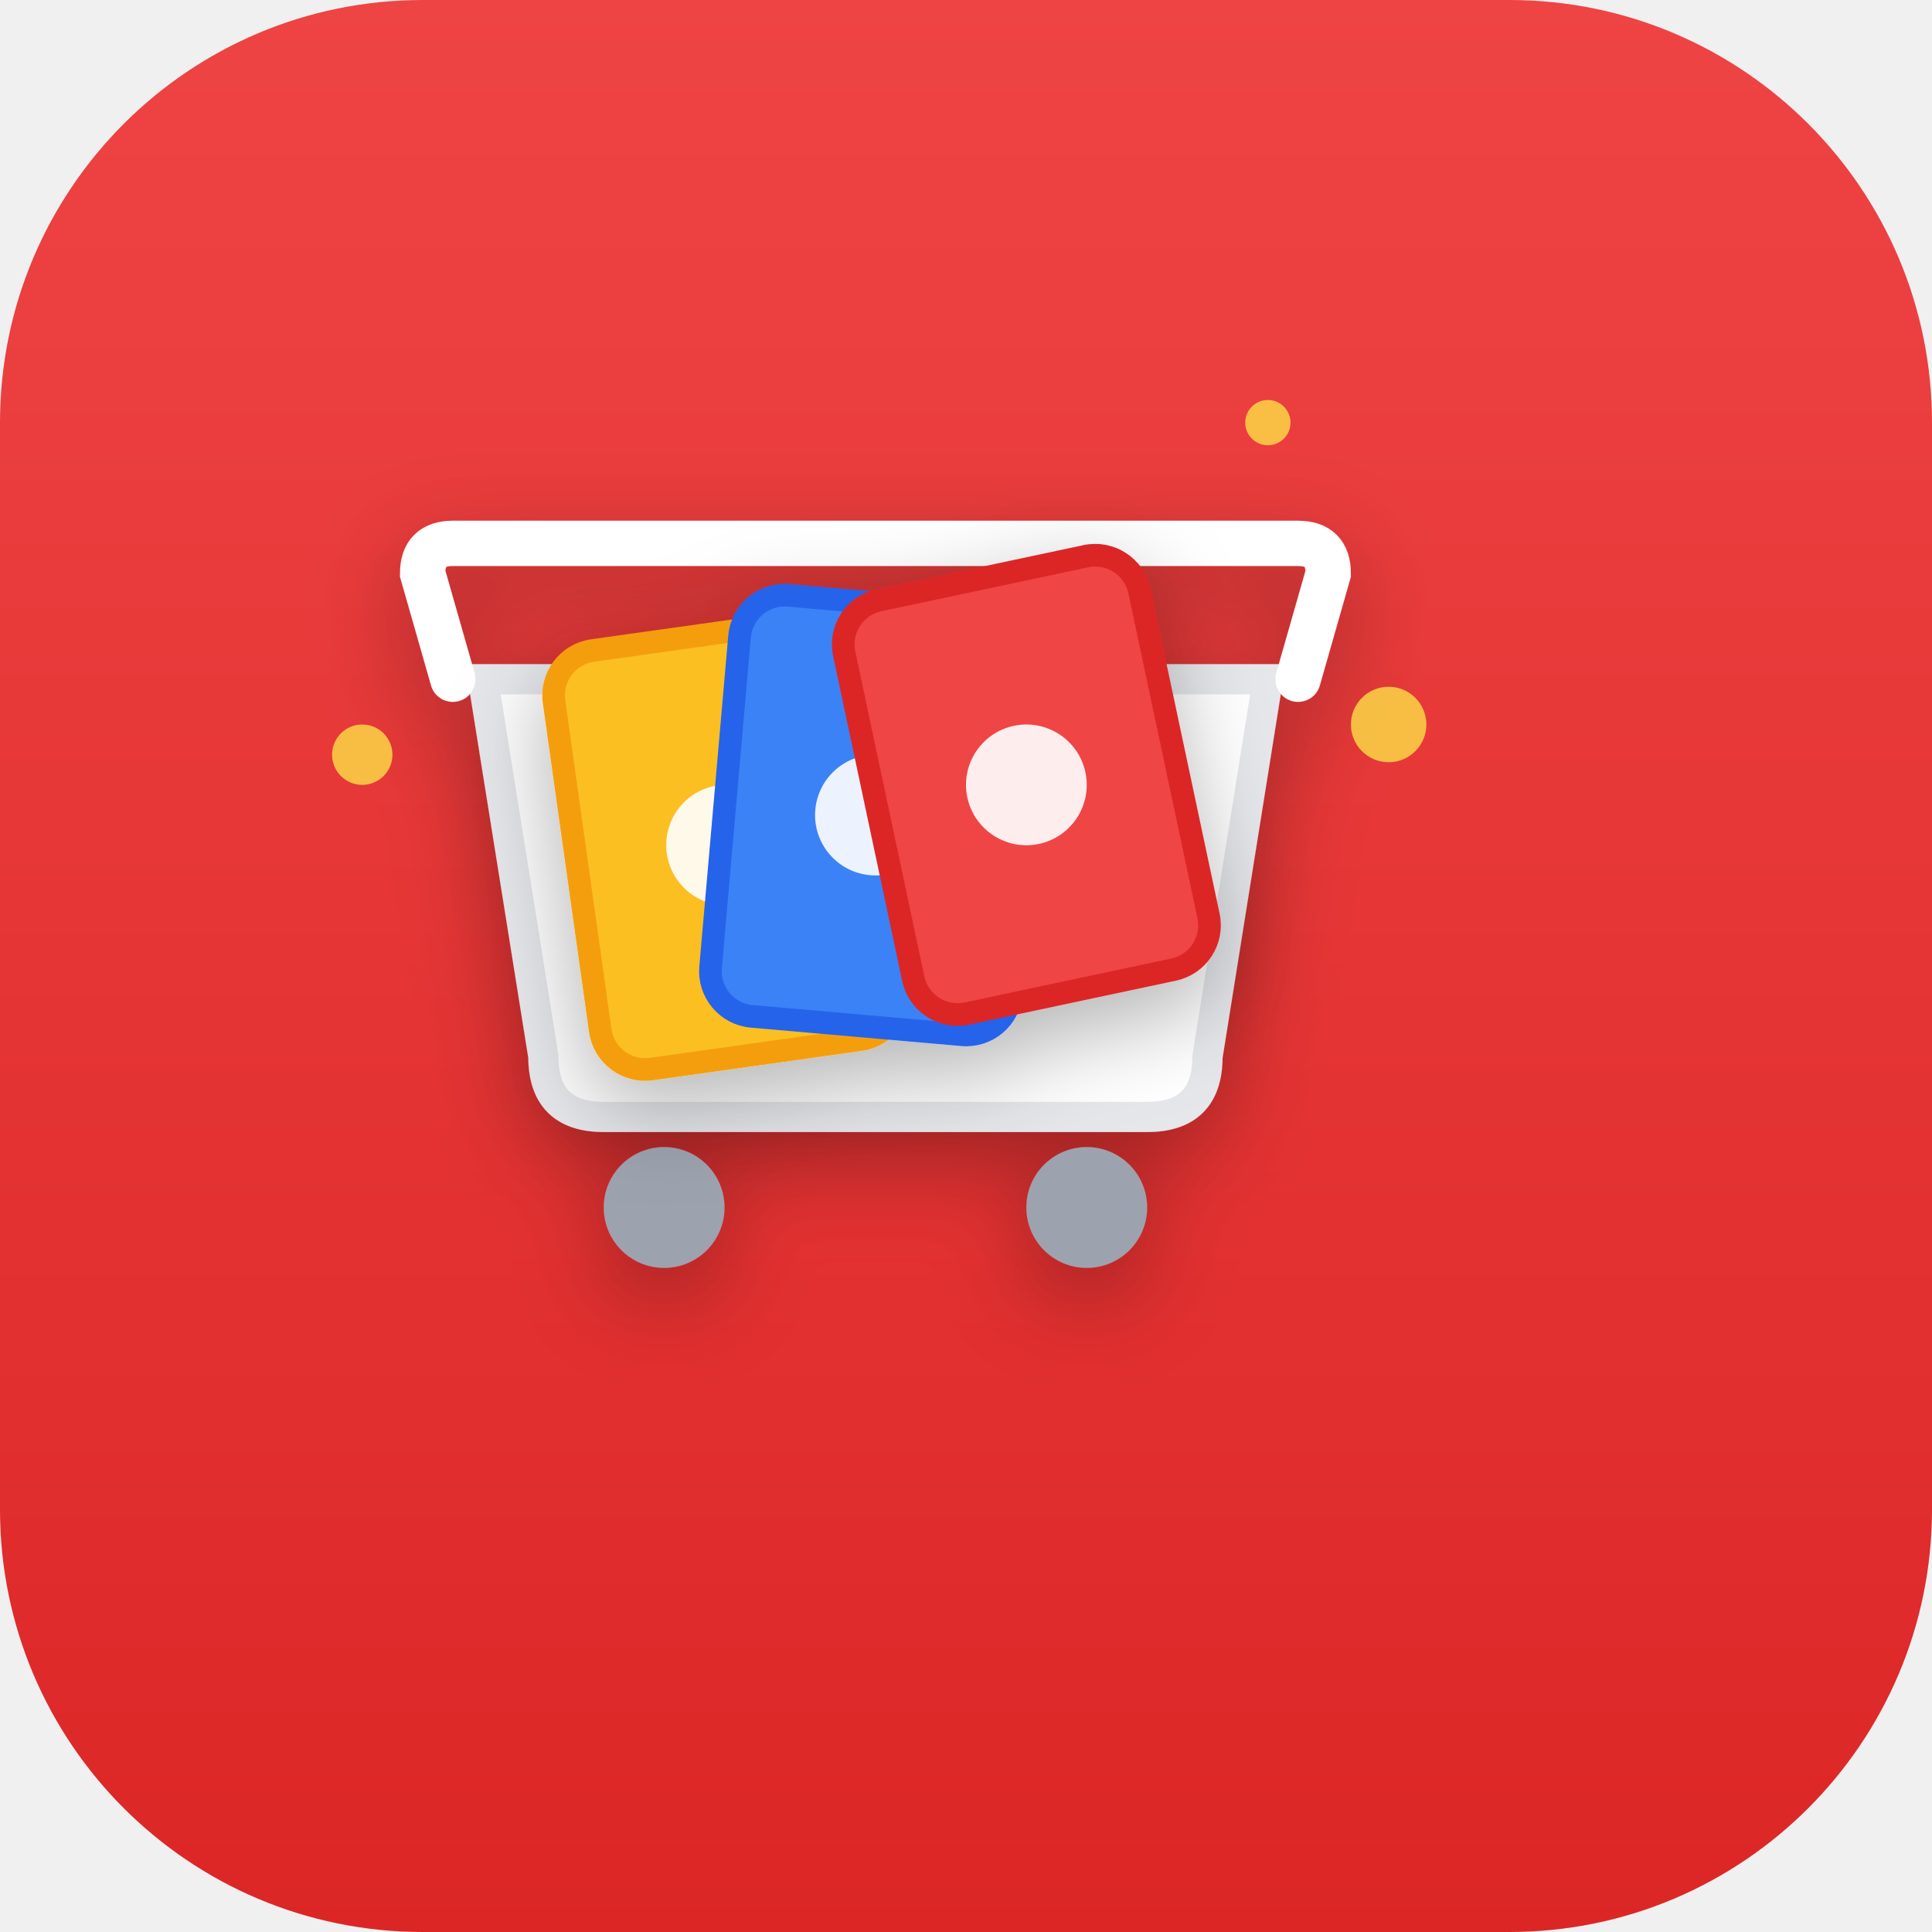
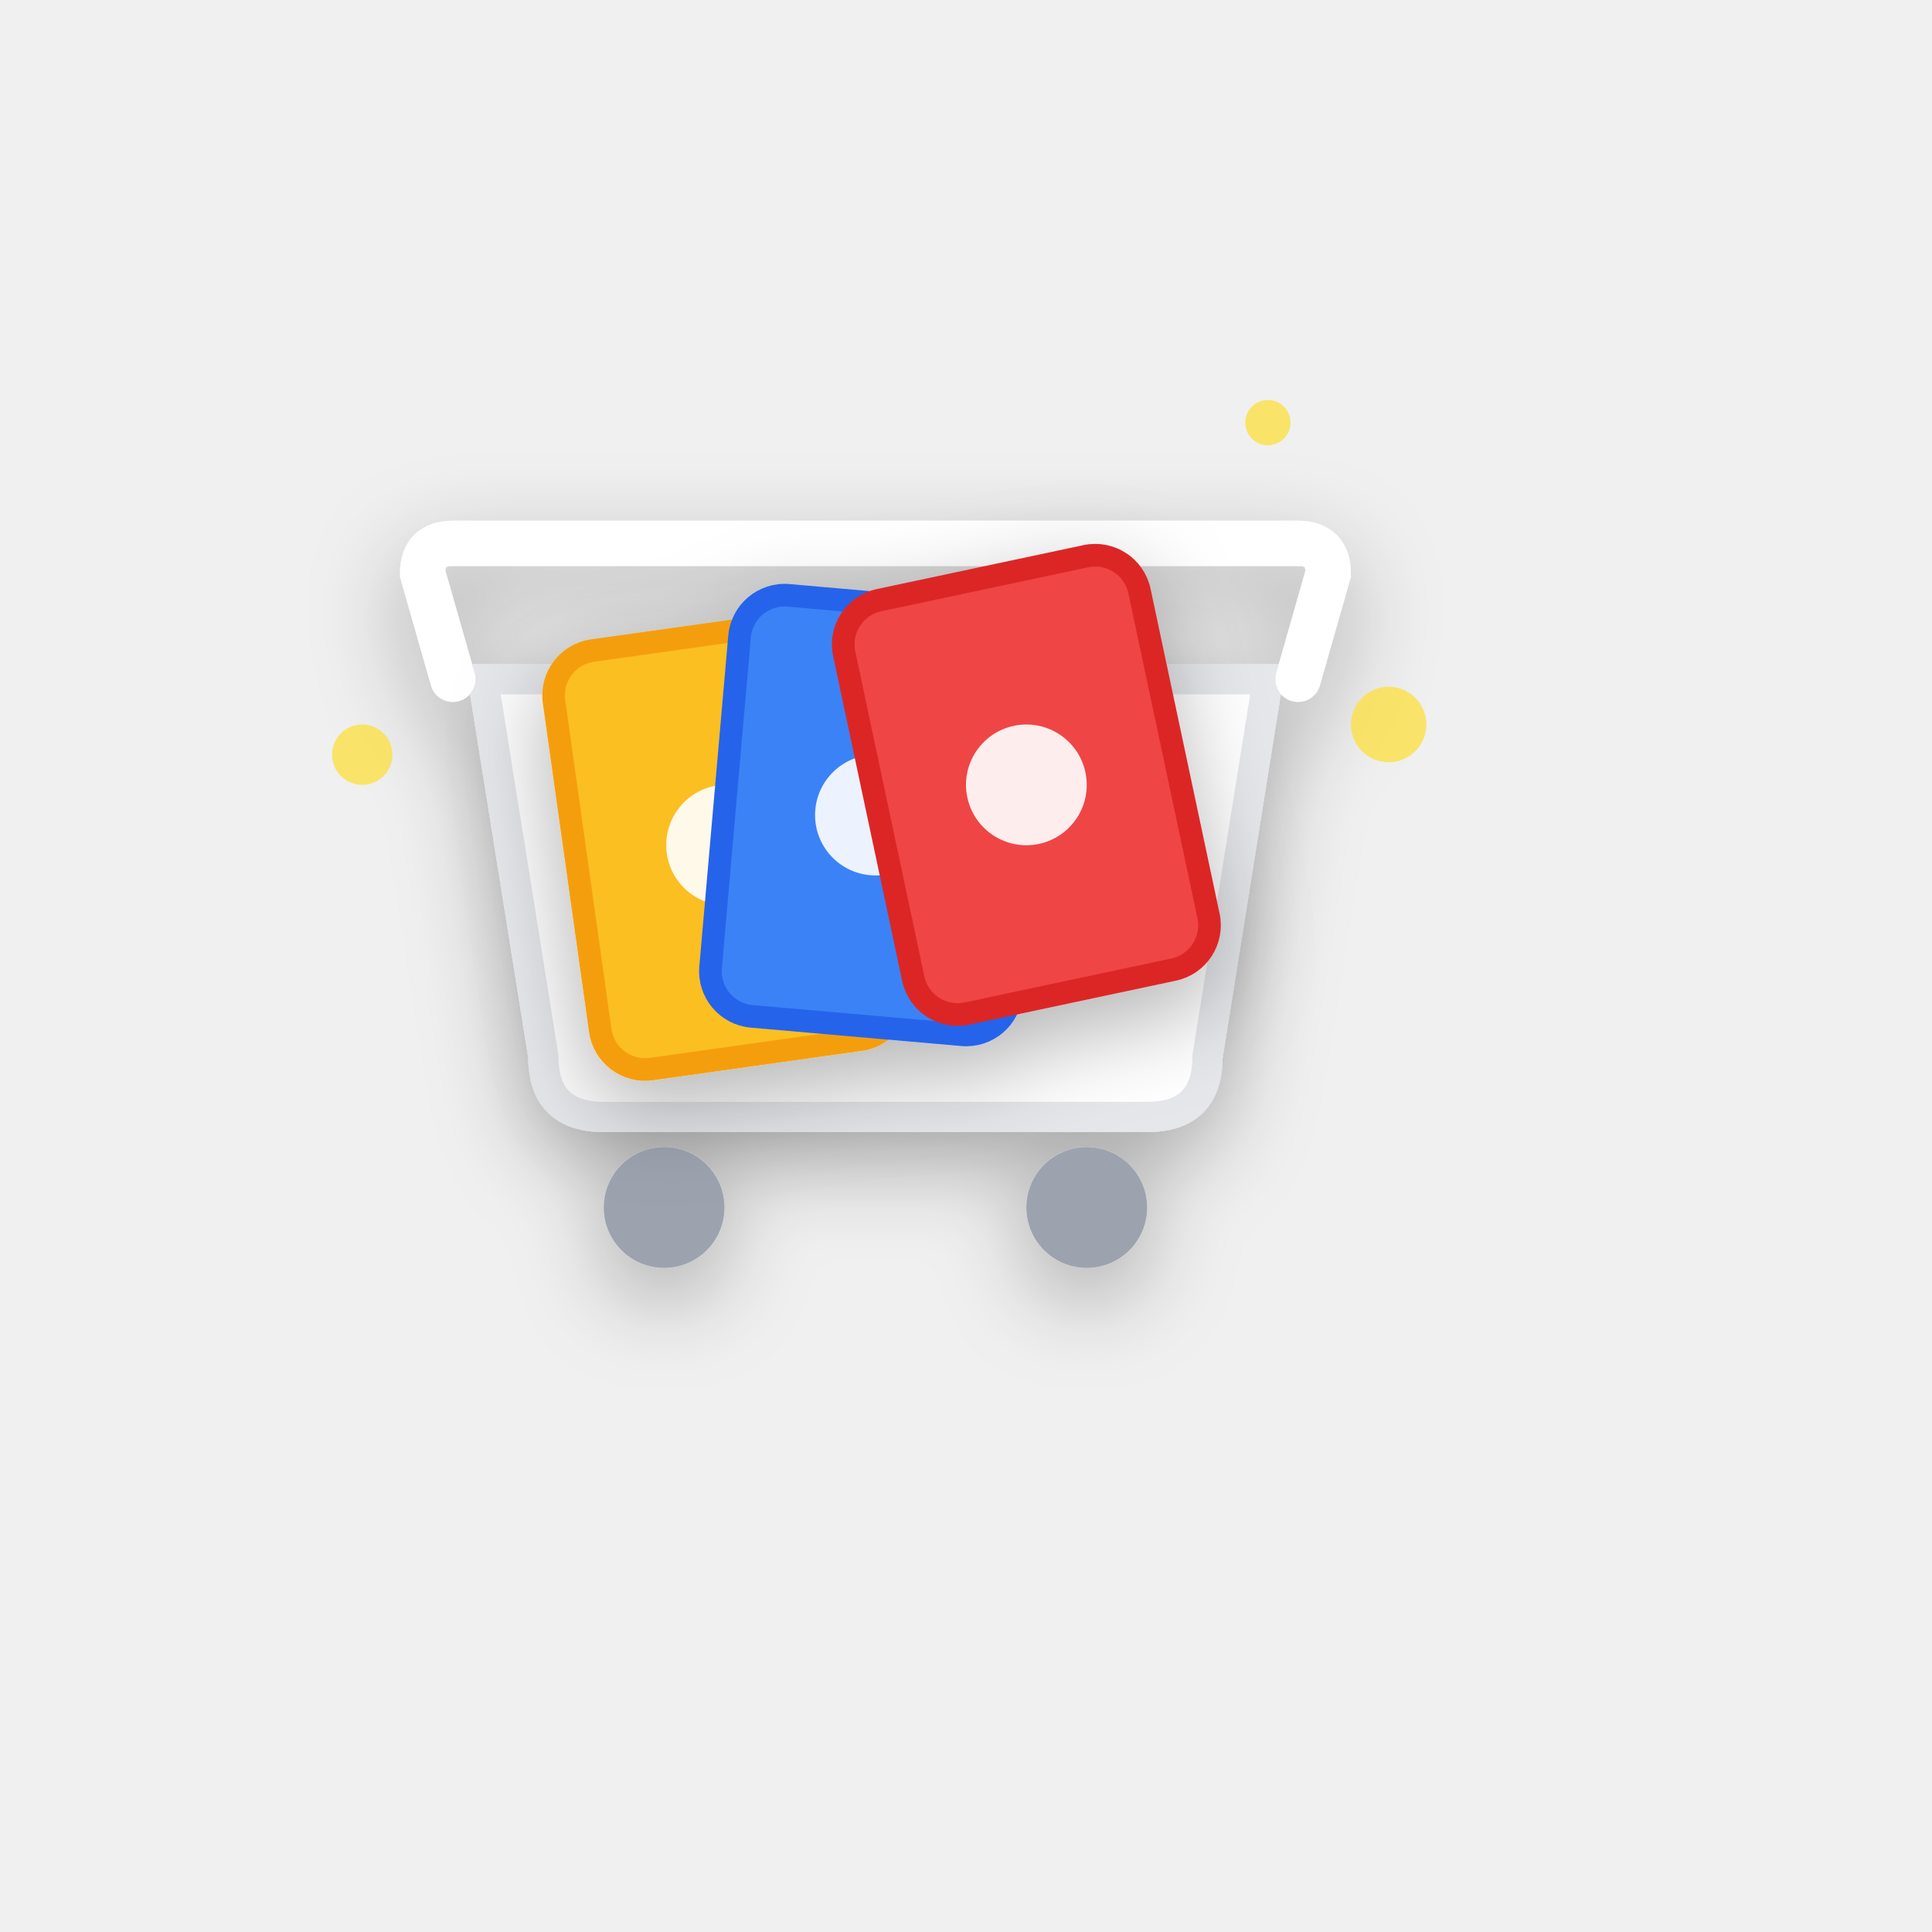
<svg xmlns="http://www.w3.org/2000/svg" width="1024" height="1024" viewBox="0 0 128 128">
  <defs>
-     <linearGradient id="bg" x1="0" y1="0" x2="0" y2="1">
-       <stop offset="0" stop-color="#ef4444" />
-       <stop offset="1" stop-color="#dc2626" />
-     </linearGradient>
    <filter id="shadow" x="-30%" y="-30%" width="160%" height="160%">
      <feDropShadow dx="0" dy="2" stdDeviation="3" flood-color="#000" flood-opacity="0.3" />
    </filter>
  </defs>
-   <rect x="0" y="0" width="128" height="128" rx="28" fill="url(#bg)" />
  <g filter="url(#shadow)">
    <path d="M 32 45 L 36 70 Q 36 74 40 74 L 76 74 Q 80 74 80 70 L 84 45 Z" fill="#ffffff" stroke="#e5e7eb" stroke-width="2" />
    <path d="M 30 45 L 28 38 Q 28 36 30 36 L 86 36 Q 88 36 88 38 L 86 45" fill="none" stroke="#ffffff" stroke-width="3" stroke-linecap="round" />
    <circle cx="44" cy="80" r="4" fill="#9ca3af" />
    <circle cx="72" cy="80" r="4" fill="#9ca3af" />
  </g>
  <g filter="url(#shadow)">
    <g transform="rotate(-8 48 55)">
      <rect x="38" y="42" width="20" height="28" rx="3" fill="#fbbf24" stroke="#f59e0b" stroke-width="1.5" />
      <circle cx="48" cy="56" r="4" fill="#ffffff" opacity="0.9" />
    </g>
    <g transform="rotate(5 58 54)">
      <rect x="48" y="40" width="20" height="28" rx="3" fill="#3b82f6" stroke="#2563eb" stroke-width="1.5" />
      <circle cx="58" cy="54" r="4" fill="#ffffff" opacity="0.9" />
    </g>
    <g transform="rotate(-12 68 52)">
      <rect x="58" y="38" width="20" height="28" rx="3" fill="#ef4444" stroke="#dc2626" stroke-width="1.5" />
      <circle cx="68" cy="52" r="4" fill="#ffffff" opacity="0.9" />
    </g>
  </g>
  <g fill="#fde047" opacity="0.8">
    <circle cx="24" cy="50" r="2" />
    <circle cx="92" cy="48" r="2.5" />
    <circle cx="84" cy="28" r="1.5" />
  </g>
</svg>
